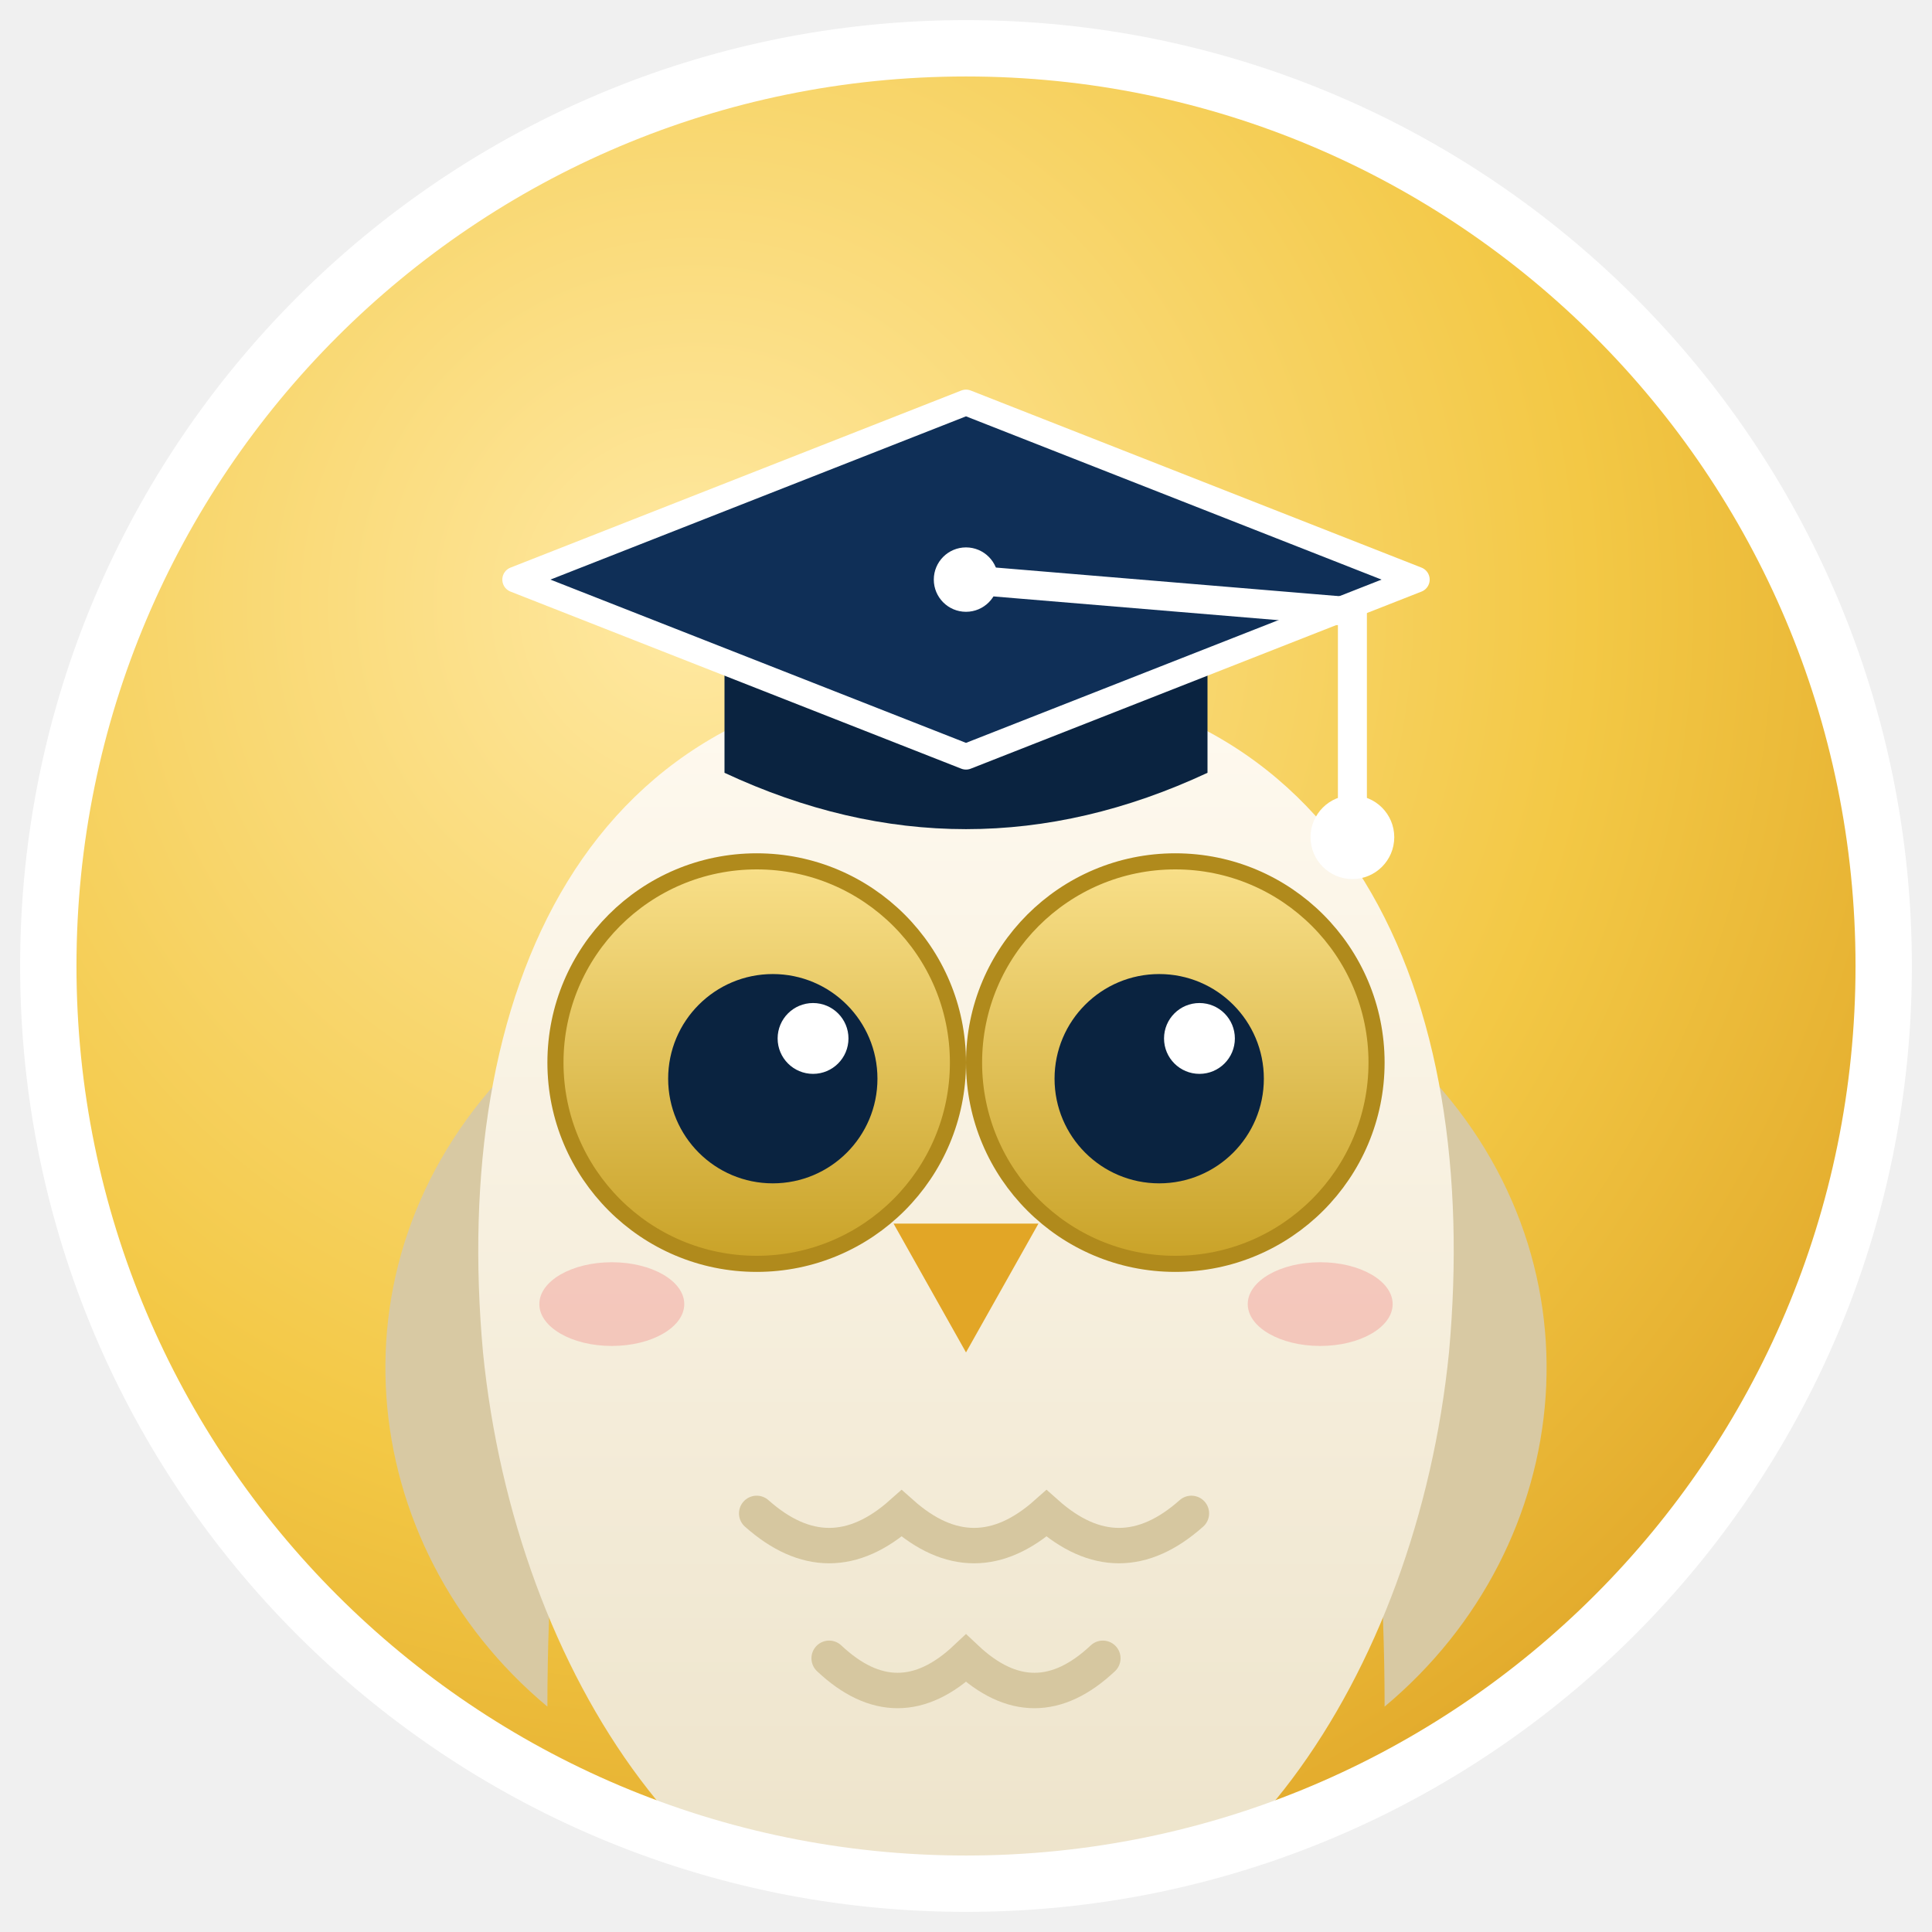
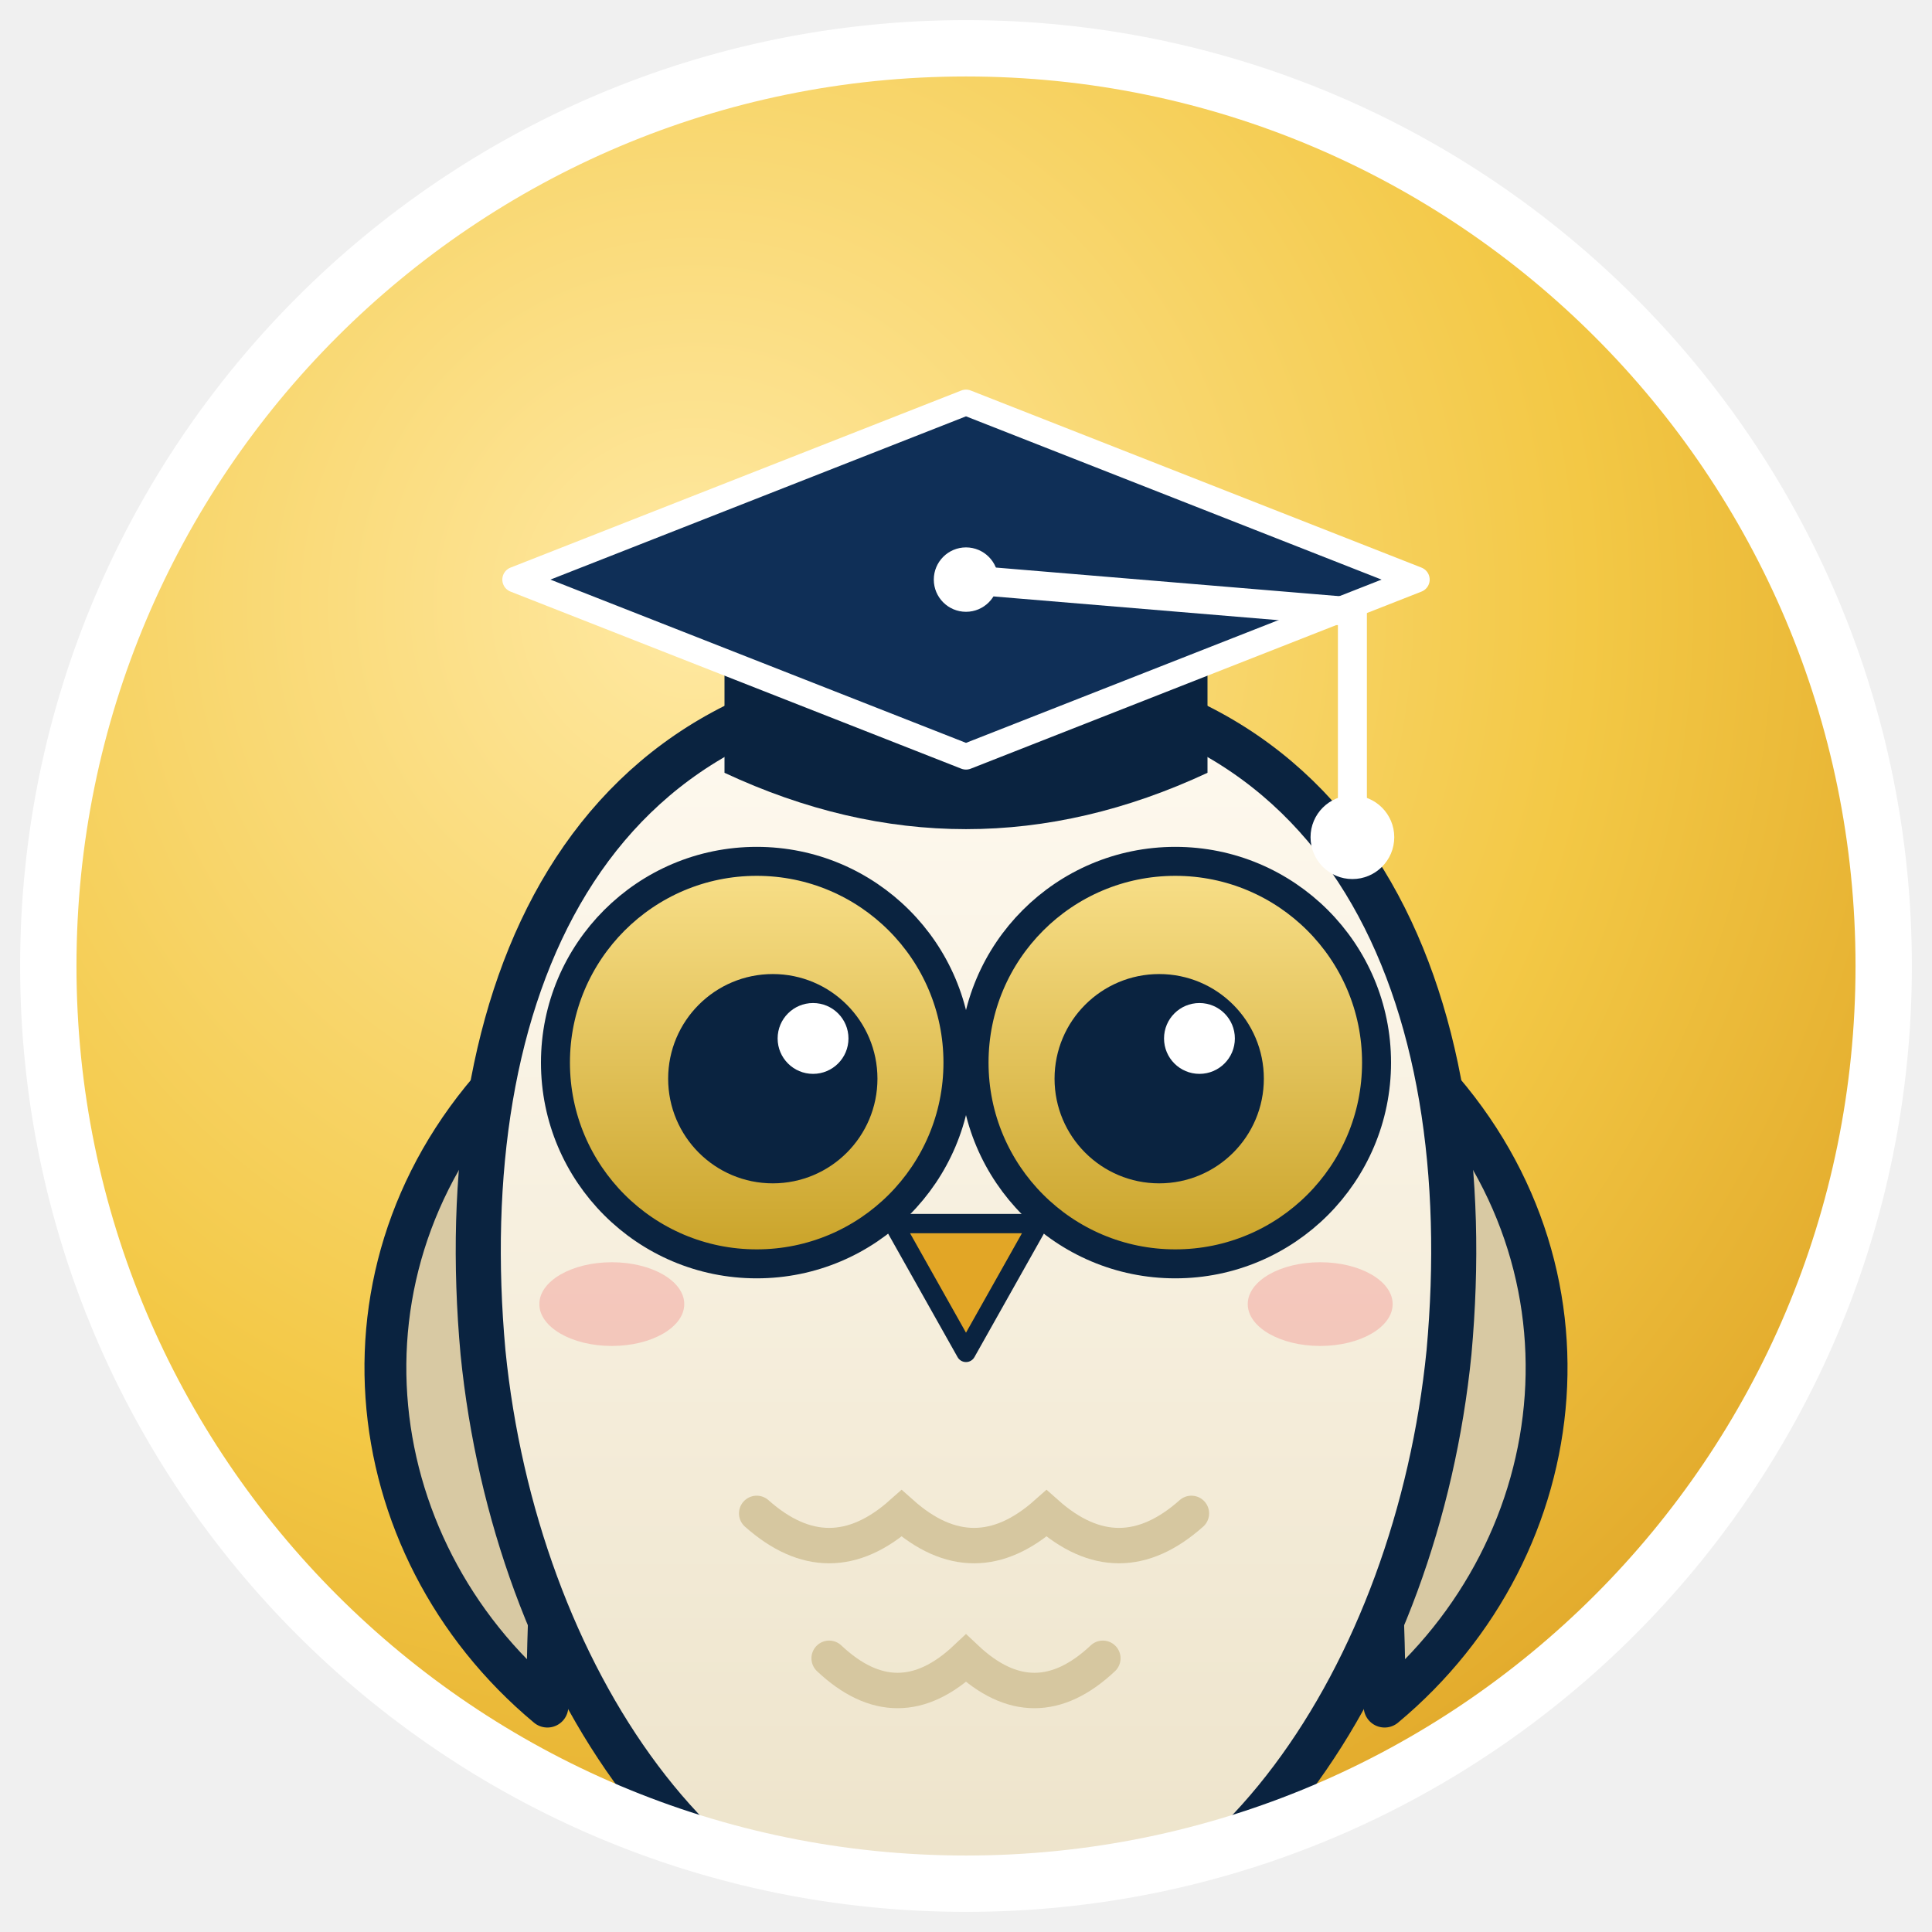
<svg xmlns="http://www.w3.org/2000/svg" viewBox="0 0 120 120">
  <defs>
    <radialGradient id="bg" cx=".35" cy=".3" r=".9">
      <stop offset="0" stop-color="#ffe9a3" />
      <stop offset=".55" stop-color="#f3c845" />
      <stop offset="1" stop-color="#d99a1e" />
    </radialGradient>
    <linearGradient id="gold" x1="0" y1="0" x2="0" y2="1">
      <stop offset="0" stop-color="#f9e08a" />
      <stop offset="1" stop-color="#c9a227" />
    </linearGradient>
    <linearGradient id="body" x1="0" y1="0" x2="0" y2="1">
      <stop offset="0" stop-color="#fffaf0" />
      <stop offset="1" stop-color="#ece2c8" />
    </linearGradient>
    <clipPath id="disc">
      <circle cx="60" cy="60" r="57" />
    </clipPath>
  </defs>
  <circle cx="60" cy="60" r="57" fill="url(#bg)" />
  <g clip-path="url(#disc)">
-     <path d="M32 66 C20 78 22 96 34 106 C34 92 36 78 40 70 Z" fill="#d8c9a3" />
-     <path d="M88 66 C100 78 98 96 86 106 C86 92 84 78 80 70 Z" fill="#d8c9a3" />
-     <path d="M60 42 C84 42 92 62 90 84 C88 104 76 122 60 122 C44 122 32 104 30 84 C28 62 36 42 60 42 Z" fill="url(#body)" />
+     <path d="M32 66 C20 78 22 96 34 106 C34 92 36 78 40 70 Z" fill="#d8c9a3" stroke="#0a2340" stroke-width="2.6" stroke-linejoin="round" />
+     <path d="M88 66 C100 78 98 96 86 106 C86 92 84 78 80 70 Z" fill="#d8c9a3" stroke="#0a2340" stroke-width="2.6" stroke-linejoin="round" />
+     <path d="M60 42 C84 42 92 62 90 84 C88 104 76 122 60 122 C44 122 32 104 30 84 C28 62 36 42 60 42 Z" fill="url(#body)" stroke="#0a2340" stroke-width="2.8" />
    <path d="M47 94 q4.5 4 9 0 q4.5 4 9 0 q4.5 4 9 0" stroke="#d6c7a0" stroke-width="2.2" fill="none" stroke-linecap="round" />
    <path d="M51.5 103 q4.25 4 8.5 0 q4.25 4 8.5 0" stroke="#d6c7a0" stroke-width="2.2" fill="none" stroke-linecap="round" />
    <circle cx="47" cy="66" r="12.5" fill="url(#gold)" />
    <circle cx="73" cy="66" r="12.5" fill="url(#gold)" />
-     <circle cx="47" cy="66" r="12.5" fill="none" stroke="#b08a1c" stroke-width="1" />
-     <circle cx="73" cy="66" r="12.5" fill="none" stroke="#b08a1c" stroke-width="1" />
+     <circle cx="47" cy="66" r="12.5" fill="none" stroke="#0a2340" stroke-width="1.8" />
+     <circle cx="73" cy="66" r="12.5" fill="none" stroke="#0a2340" stroke-width="1.8" />
    <circle cx="48" cy="67" r="6.5" fill="#0a2340" />
    <circle cx="72" cy="67" r="6.5" fill="#0a2340" />
    <circle cx="50.5" cy="64.5" r="2.2" fill="#fff" />
    <circle cx="74.5" cy="64.5" r="2.2" fill="#fff" />
    <ellipse cx="38" cy="81" rx="4.5" ry="2.6" fill="#f2a7a0" opacity=".55" />
    <ellipse cx="82" cy="81" rx="4.5" ry="2.6" fill="#f2a7a0" opacity=".55" />
-     <path d="M55.5 76 L64.5 76 L60 84 Z" fill="#e2a626" />
+     <path d="M55.5 76 L64.5 76 L60 84 Z" fill="#e2a626" stroke="#0a2340" stroke-width="1.2" stroke-linejoin="round" />
  </g>
  <path d="M45 41 L45 48 Q60 55 75 48 L75 41 Z" fill="#0a2340" />
  <path d="M60 25 L88 36 L60 47 L32 36 Z" fill="#0f2f57" stroke="#fff" stroke-width="1.6" stroke-linejoin="round" />
  <path d="M60 36 L84 38 L84 50" stroke="#fff" stroke-width="1.8" fill="none" stroke-linecap="round" />
  <circle cx="84" cy="52" r="2.6" fill="#fff" />
  <circle cx="60" cy="36" r="2" fill="#fff" />
  <circle cx="60" cy="60" r="57" fill="none" stroke="#fff" stroke-width="3.5" />
</svg>
